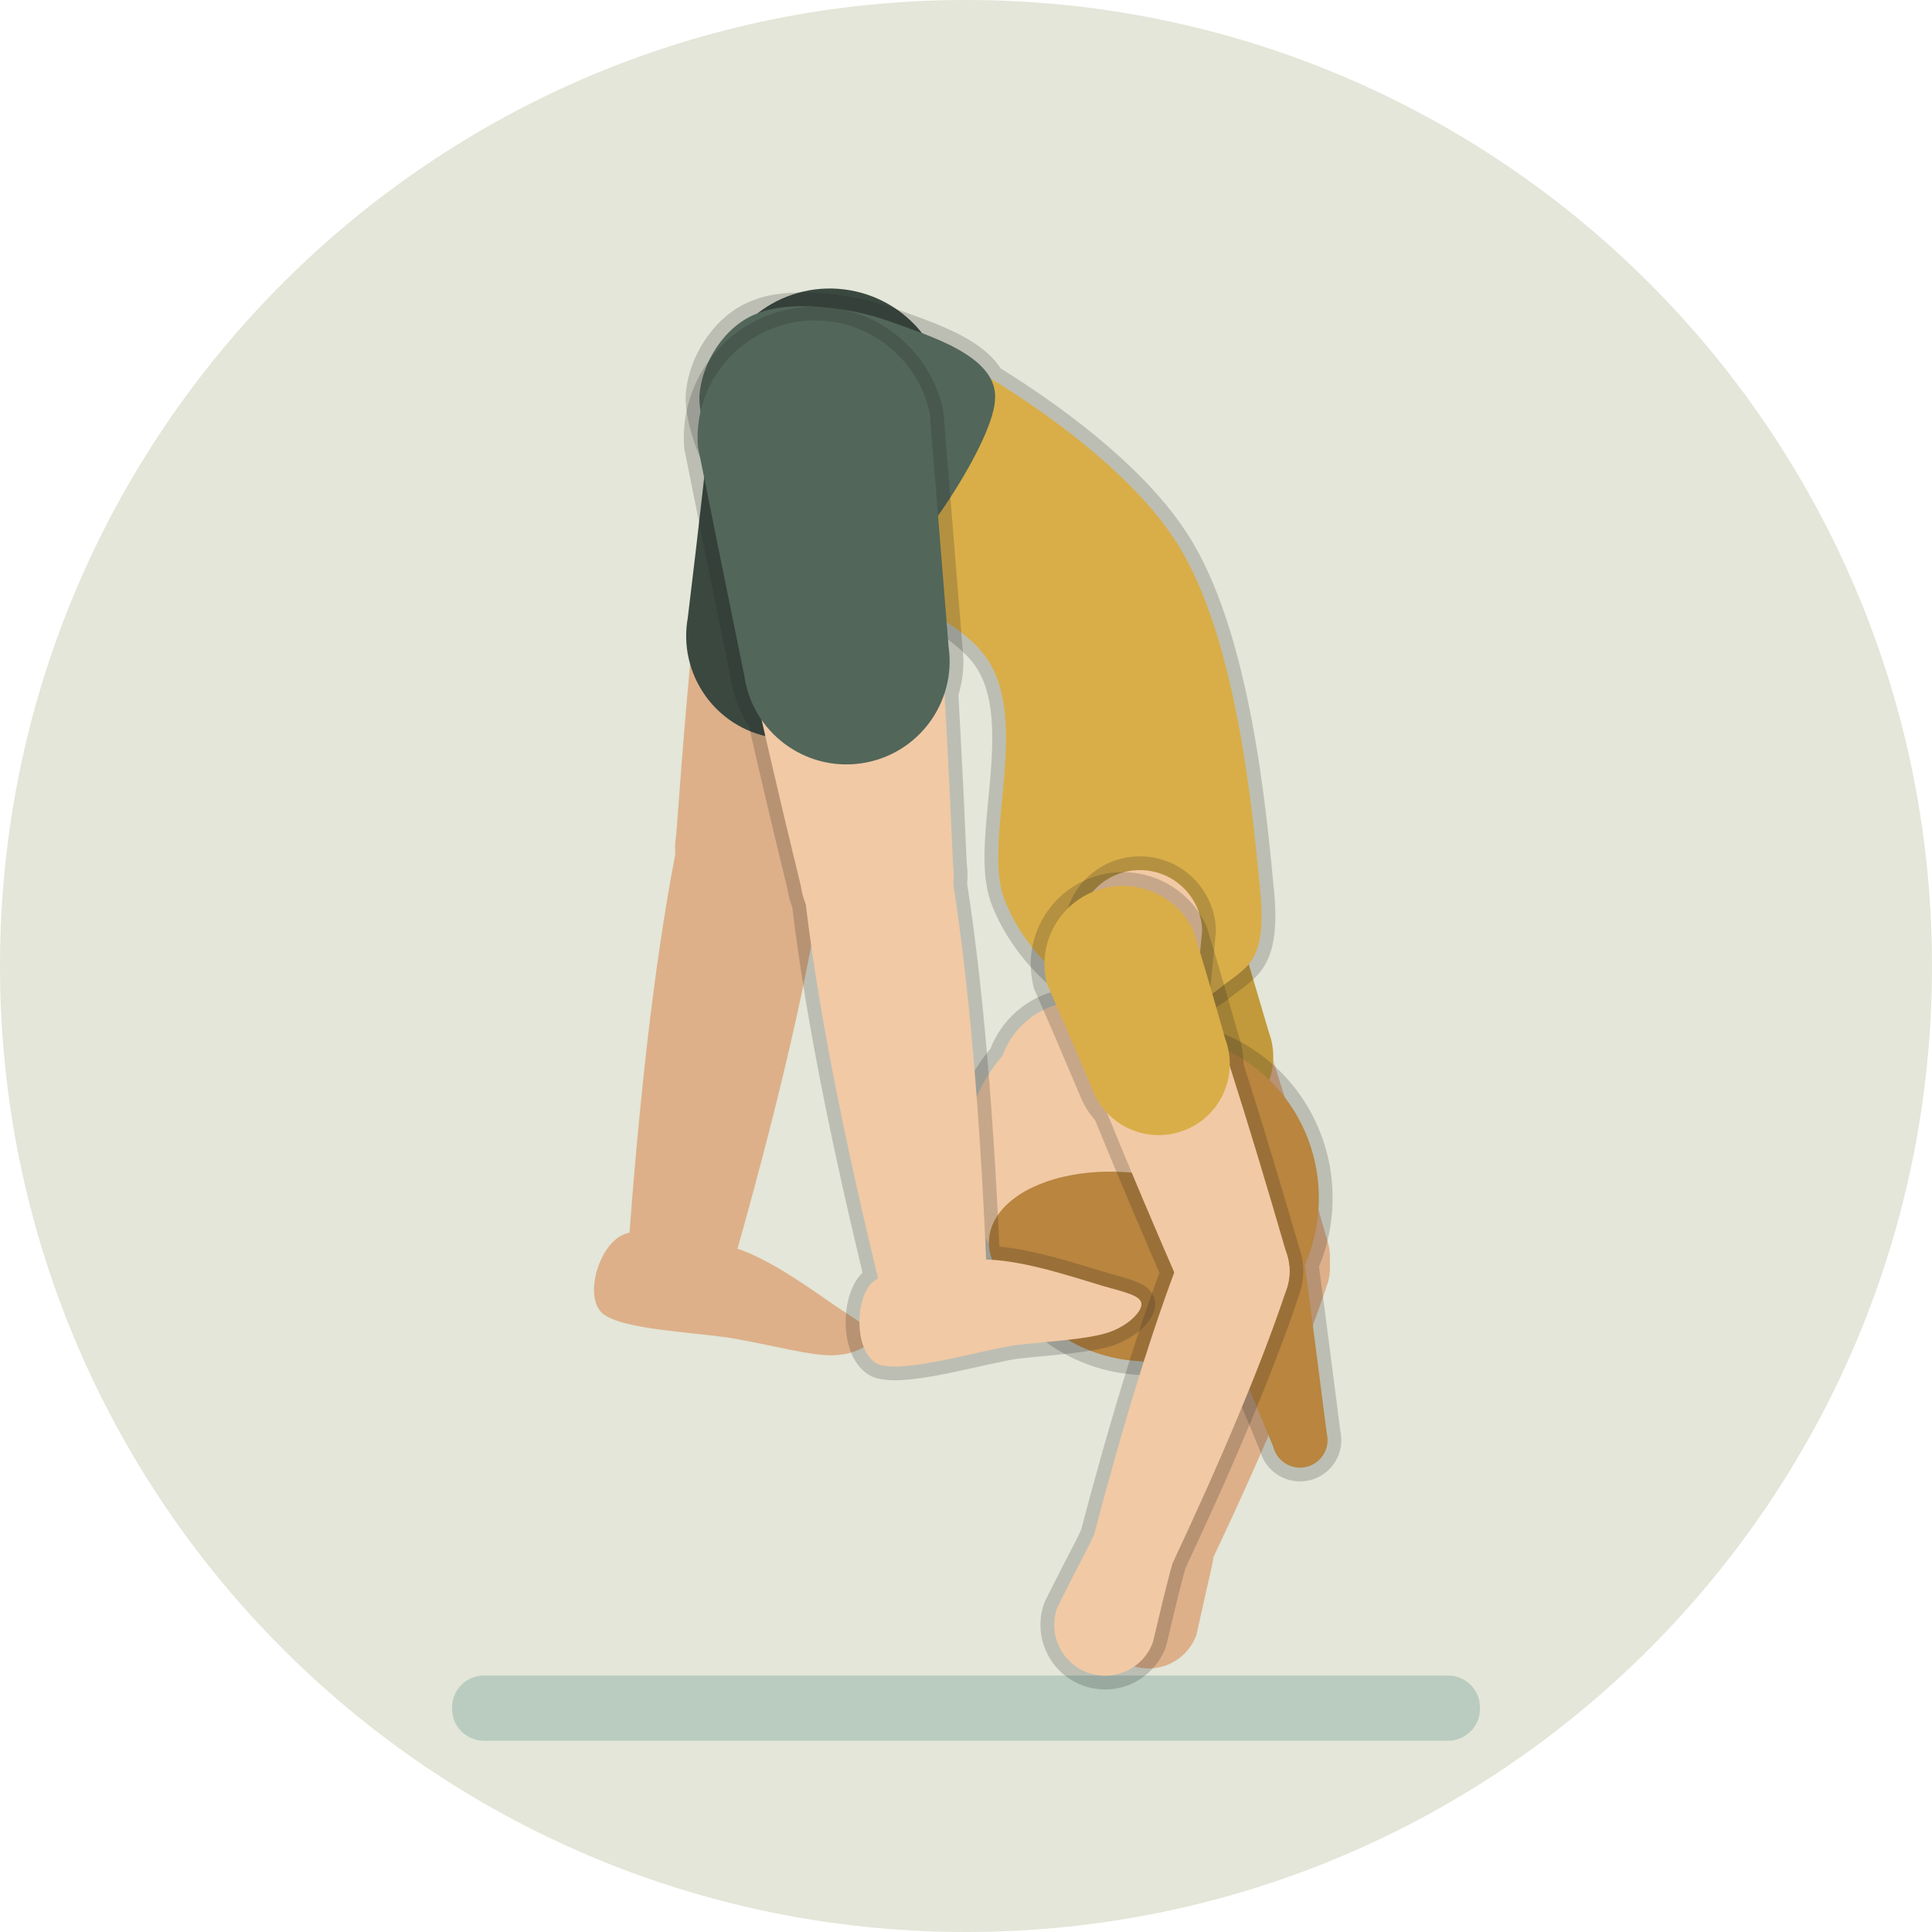
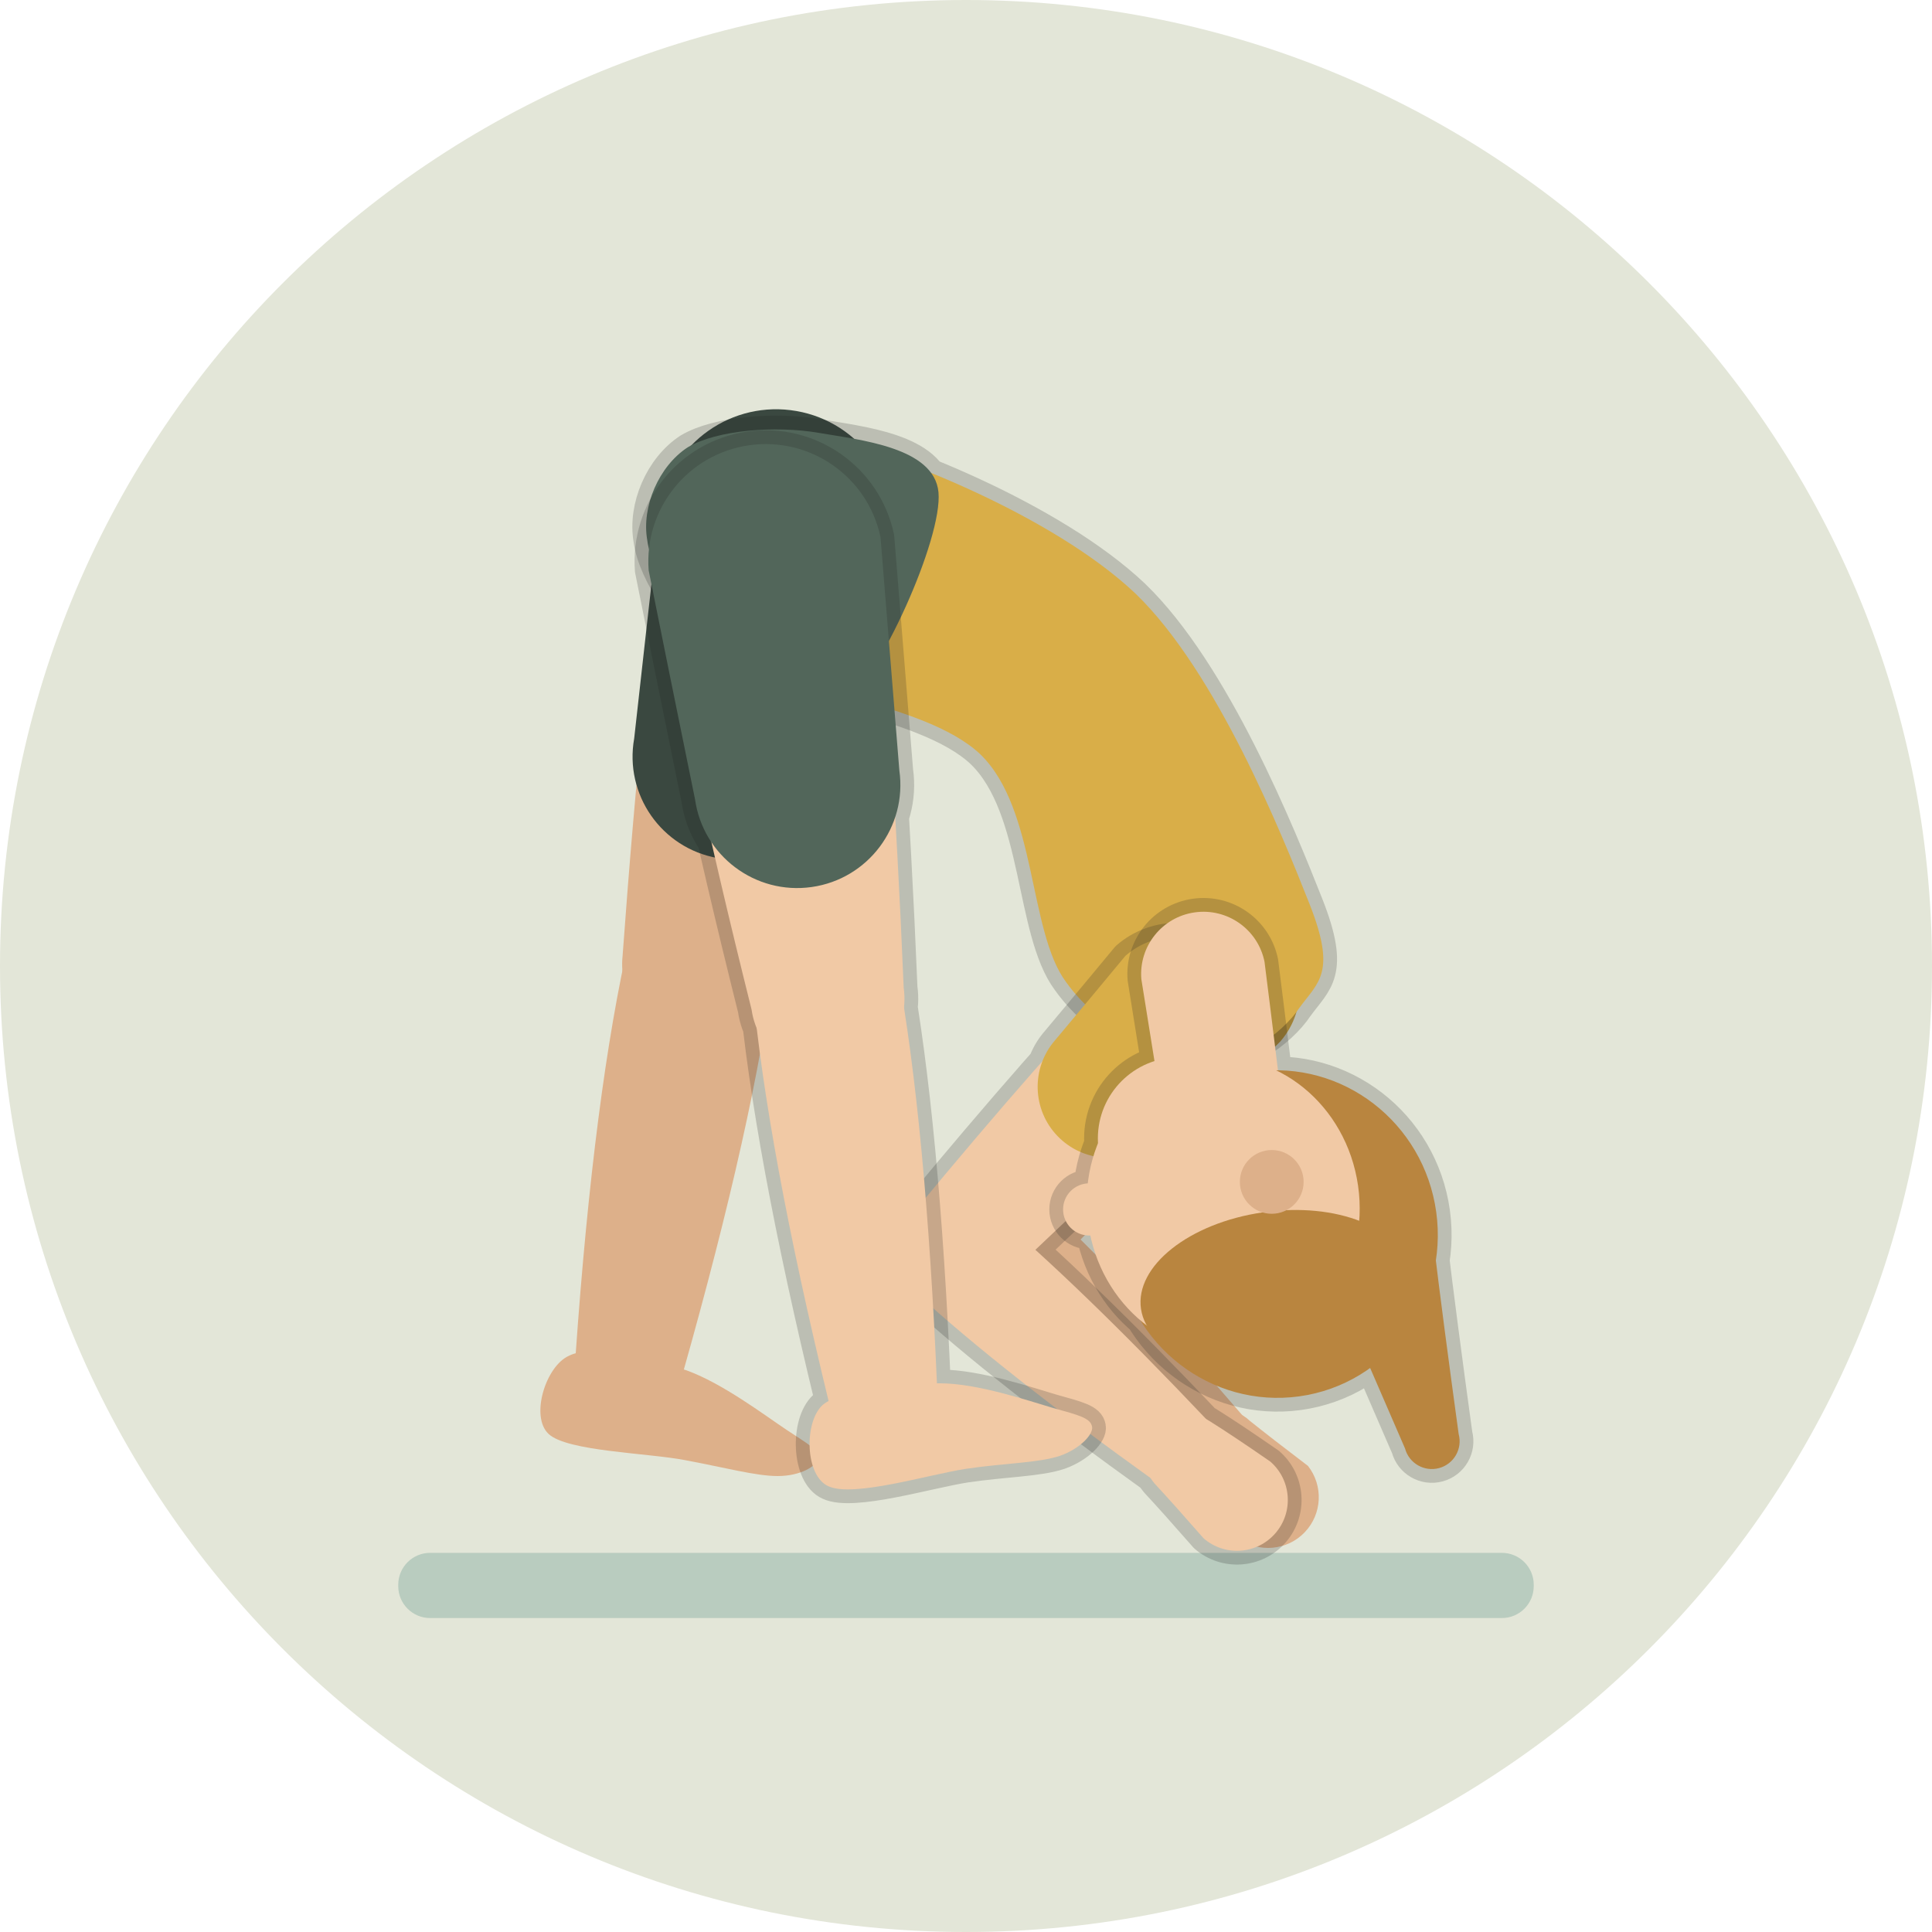
<svg xmlns="http://www.w3.org/2000/svg" viewBox="0 0 200 200" width="400" height="400" role="img" aria-label="Figure facing forward in a wide stance, folded forward with hands on the floor between the feet.">
  <circle cx="100" cy="100" r="100" fill="#E3E6D8" />
  <clipPath id="c1mohr8h">
    <circle cx="100" cy="100" r="100" />
  </clipPath>
  <g clip-path="url(#c1mohr8h)">
-     <g transform="translate(100.0 174.2) scale(1.500)">
-       <rect x="-35.468" y="-0.5" width="70.936" height="4.5" rx="2.2" fill="#B9CCBF" />
+     <g transform="translate(100.0 161.5) scale(1.500)">
+       <rect x="-39.182" y="-0.5" width="78.363" height="4.5" rx="2.2" fill="#B9CCBF" />
      <g>
-         <path d="M9.2 -49.0Q12.1 -40.7 17.9 -27.7A3.8 3.8 0 0 0 25.0 -30.3Q21.1 -44.0 18.0 -52.2A4.7 4.7 0 0 0 9.2 -49.0Z" fill="#DDB08A" />
-         <path d="M8.5 -48.7Q9.7 -46.0 11.7 -41.5A4.9 4.9 0 0 0 20.9 -44.9Q19.5 -49.6 18.7 -52.4A5.4 5.4 0 0 0 8.5 -48.7Z" fill="#C29A3C" />
-         <path d="M17.9 -30.3Q15.0 -22.8 11.7 -10.2A2.8 2.8 0 0 0 16.9 -8.3Q22.5 -20.1 25.0 -27.7A3.8 3.8 0 0 0 17.9 -30.3Z" fill="#DDB08A" />
-         <path d="M11.6 -10.2Q10.7 -8.5 9.3 -5.7A3.5 3.5 0 0 0 15.9 -3.3Q16.6 -6.4 17.0 -8.2A2.9 2.9 0 0 0 11.6 -10.2Z" fill="#DDB08A" />
+         <path d="M14.1 -42.4Q8.3 -35.9 -0.4 -24.5A3.8 3.8 0 0 0 5.3 -19.5Q15.4 -29.6 21.1 -36.2A4.7 4.7 0 0 0 14.1 -42.4Z" fill="#DDB08A" />
+         <path d="M13.5 -42.9Q11.7 -40.5 8.8 -36.7A4.9 4.9 0 0 0 16.1 -30.2Q19.6 -33.7 21.7 -35.8A5.4 5.4 0 0 0 13.5 -42.9Z" fill="#C29A3C" />
+         <path d="M-0.2 -19.3Q5.4 -13.6 15.7 -5.4A2.8 2.8 0 0 0 19.5 -9.5Q11.0 -19.4 5.1 -24.8A3.8 3.8 0 0 0 -0.2 -19.3Z" fill="#DDB08A" />
+         <path d="M15.6 -5.4Q16.8 -3.9 18.8 -1.5A3.5 3.5 0 0 0 23.6 -6.5Q21.1 -8.4 19.6 -9.6A2.9 2.9 0 0 0 15.6 -5.4Z" fill="#DDB08A" />
      </g>
      <g>
-         <path d="M-19.8 -58.5Q-22.1 -47.3 -23.4 -28.6A3.5 3.5 0 0 0 -16.5 -27.4Q-11.3 -45.4 -9.7 -56.7A5.1 5.1 0 0 0 -19.8 -58.5Z" fill="#DDB08A" />
-         <path d="M-16.8 -89.4Q-18.6 -77.8 -20.0 -58.5A5.3 5.3 0 0 0 -9.5 -56.7Q-4.3 -75.2 -2.0 -86.8A7.5 7.5 0 0 0 -16.8 -89.4Z" fill="#DDB08A" />
-         <path d="M-17.4 -89.5Q-18.0 -83.4 -19.2 -73.5A7.1 7.1 0 0 0 -5.2 -71.0Q-2.8 -80.7 -1.4 -86.7A8.1 8.1 0 0 0 -17.4 -89.5Z" fill="#3A4840" />
-         <path d="M-20.0 -24.4A3.6 3.6 0.0 1 0 -20.0 -31.6A3.6 3.6 0.0 1 0 -20.0 -24.4Z" fill="#DDB08A" />
-         <path d="M-23.7 -30.9C-25.3 -30.2 -26.4 -26.7 -25.1 -25.5C-23.7 -24.3 -18.3 -24.2 -15.7 -23.7C-13.0 -23.2 -10.8 -22.6 -9.3 -22.6C-7.7 -22.6 -6.6 -23.3 -6.5 -23.8C-6.4 -24.4 -7.2 -24.8 -8.7 -25.8C-10.2 -26.8 -13.1 -29.0 -15.6 -29.9C-18.1 -30.7 -22.1 -31.7 -23.7 -30.9Z" fill="#DDB08A" />
+         <path d="M-23.5 -41.7Q-25.9 -30.5 -27.1 -11.8A3.5 3.5 0 0 0 -20.2 -10.6Q-15.0 -28.6 -13.4 -39.9A5.1 5.1 0 0 0 -23.5 -41.7Z" fill="#DDB08A" />
+         <path d="M-20.5 -72.6Q-22.3 -61.0 -23.7 -41.7A5.3 5.3 0 0 0 -13.3 -39.8Q-8.0 -58.4 -5.7 -70.0A7.5 7.5 0 0 0 -20.5 -72.6Z" fill="#DDB08A" />
+         <path d="M-21.1 -72.7Q-21.8 -66.6 -22.9 -56.7A7.1 7.1 0 0 0 -8.9 -54.2Q-6.6 -63.9 -5.1 -69.9A8.1 8.1 0 0 0 -21.1 -72.7Z" fill="#3A4840" />
+         <path d="M-23.7 -7.6A3.6 3.6 0.0 1 0 -23.7 -14.8A3.6 3.6 0.0 1 0 -23.7 -7.6Z" fill="#DDB08A" />
+         <path d="M-27.4 -14.1C-29.0 -13.4 -30.1 -9.9 -28.8 -8.7C-27.5 -7.5 -22.0 -7.4 -19.4 -6.9C-16.7 -6.4 -14.5 -5.8 -13.0 -5.8C-11.4 -5.8 -10.3 -6.5 -10.2 -7.0C-10.1 -7.6 -10.9 -8.0 -12.4 -9.0C-13.9 -10.0 -16.8 -12.2 -19.3 -13.1C-21.8 -13.9 -25.9 -14.9 -27.4 -14.1Z" fill="#DDB08A" />
      </g>
      <g>
-         <path d="M-5.5 -93.8C-0.6 -91.8 10.1 -85.5 14.4 -78.9C18.7 -72.4 19.8 -59.9 20.3 -54.7C20.8 -49.6 19.3 -49.4 17.6 -48.0C15.9 -46.6 12.6 -45.4 10.1 -46.4C7.6 -47.5 4.1 -50.2 2.6 -54.2C1.2 -58.2 4.4 -66.2 1.5 -70.6C-1.3 -74.9 -11.7 -77.1 -14.5 -80.5C-17.3 -83.9 -16.8 -88.7 -15.3 -90.9C-13.8 -93.1 -10.5 -95.8 -5.5 -93.8ZM-5.4 -94.0C-2.7 -93.0 2.3 -91.6 2.0 -88.5C1.8 -85.3 -4.2 -76.5 -7.0 -75.1C-9.8 -73.8 -12.8 -78.0 -14.7 -80.2C-16.6 -82.5 -18.4 -86.3 -18.4 -88.7C-18.3 -91.1 -16.6 -93.7 -14.4 -94.5C-12.3 -95.4 -8.2 -95.0 -5.4 -94.0Z" fill="#1E1F1D" stroke="#1E1F1D" stroke-width="1.9" stroke-linejoin="round" opacity="0.2" />
-         <path d="M-5.5 -93.8C-0.6 -91.8 10.1 -85.5 14.4 -78.9C18.7 -72.4 19.8 -59.9 20.3 -54.7C20.8 -49.6 19.3 -49.4 17.6 -48.0C15.9 -46.6 12.6 -45.4 10.1 -46.4C7.6 -47.5 4.1 -50.2 2.6 -54.2C1.2 -58.2 4.4 -66.2 1.5 -70.6C-1.3 -74.9 -11.7 -77.1 -14.5 -80.5C-17.3 -83.9 -16.8 -88.7 -15.3 -90.9C-13.8 -93.1 -10.5 -95.8 -5.5 -93.8Z" fill="#D9AE48" />
-         <path d="M-5.4 -94.0C-2.7 -93.0 2.3 -91.6 2.0 -88.5C1.8 -85.3 -4.2 -76.5 -7.0 -75.1C-9.8 -73.8 -12.8 -78.0 -14.7 -80.2C-16.6 -82.5 -18.4 -86.3 -18.4 -88.7C-18.3 -91.1 -16.6 -93.7 -14.4 -94.5C-12.3 -95.4 -8.2 -95.0 -5.4 -94.0Z" fill="#52665A" />
+         <path d="M-10.3 -77.6C-5.1 -76.5 6.0 -72.1 11.7 -66.7C17.3 -61.3 21.8 -50.1 23.7 -45.3C25.6 -40.5 24.3 -39.9 23.0 -38.1C21.8 -36.3 18.9 -34.2 16.2 -34.5C13.5 -34.8 9.4 -36.4 6.9 -39.9C4.3 -43.4 4.9 -51.8 1.0 -55.6C-3.0 -59.4 -13.4 -60.0 -16.8 -62.9C-20.2 -65.8 -20.5 -70.6 -19.4 -73.0C-18.3 -75.5 -15.5 -78.7 -10.3 -77.6ZM-10.2 -77.8C-7.3 -77.3 -2.2 -76.8 -1.9 -73.7C-1.6 -70.5 -6.0 -60.8 -8.5 -59.0C-11.0 -57.1 -14.7 -60.7 -17.0 -62.6C-19.2 -64.5 -21.7 -68.0 -22.0 -70.4C-22.4 -72.7 -21.2 -75.5 -19.2 -76.8C-17.2 -78.0 -13.1 -78.3 -10.2 -77.8Z" fill="#1E1F1D" stroke="#1E1F1D" stroke-width="1.9" stroke-linejoin="round" opacity="0.2" />
+         <path d="M-10.3 -77.6C-5.1 -76.5 6.0 -72.1 11.7 -66.7C17.3 -61.3 21.8 -50.1 23.7 -45.3C25.6 -40.5 24.3 -39.9 23.0 -38.1C21.8 -36.3 18.9 -34.2 16.2 -34.5C13.5 -34.8 9.4 -36.4 6.9 -39.9C4.3 -43.4 4.9 -51.8 1.0 -55.6C-3.0 -59.4 -13.4 -60.0 -16.8 -62.9C-20.2 -65.8 -20.5 -70.6 -19.4 -73.0C-18.3 -75.5 -15.5 -78.7 -10.3 -77.6Z" fill="#D9AE48" />
+         <path d="M-10.2 -77.8C-7.3 -77.3 -2.2 -76.8 -1.9 -73.7C-1.6 -70.5 -6.0 -60.8 -8.5 -59.0C-11.0 -57.1 -14.7 -60.7 -17.0 -62.6C-19.2 -64.5 -21.7 -68.0 -22.0 -70.4C-22.4 -72.7 -21.2 -75.5 -19.2 -76.8C-17.2 -78.0 -13.1 -78.3 -10.2 -77.8Z" fill="#52665A" />
      </g>
      <g>
-         <path d="M7.8 -52.7Q7.3 -46.4 6.6 -36.2A4.0 4.0 0 0 0 14.6 -35.5Q15.7 -45.7 16.3 -51.9A4.3 4.3 0 0 0 7.8 -52.7ZM15.9 -29.1Q17.9 -24.3 21.2 -16.3A1.9 1.9 0 0 0 24.9 -17.2Q23.8 -25.8 23.1 -31.0A3.7 3.7 0 0 0 15.9 -29.1ZM13.9 -44.7A11.1 11.3 185.0 1 0 11.9 -22.2A11.1 11.3 185.0 1 0 13.9 -44.7ZM10.6 -46.4A9.4 10.2 185.0 1 0 8.8 -26.1A9.4 10.2 185.0 1 0 10.6 -46.4ZM7.8 -35.8A5.6 5.6 0.0 1 0 7.8 -47.0A5.6 5.6 0.0 1 0 7.8 -35.8ZM0.7 -36.2A1.8 1.8 0.0 1 0 0.7 -39.8A1.8 1.8 0.0 1 0 0.7 -36.2ZM12.3 -35.1A9.3 5.4 185.0 1 0 11.4 -24.4A9.3 5.4 185.0 1 0 12.3 -35.1ZM13.3 -34.8A2.2 2.2 0.0 1 0 13.3 -39.2A2.2 2.2 0.0 1 0 13.3 -34.8Z" fill="#1E1F1D" stroke="#1E1F1D" stroke-width="1.9" stroke-linejoin="round" opacity="0.2" />
-         <path d="M7.8 -52.7Q7.3 -46.4 6.6 -36.2A4.0 4.0 0 0 0 14.6 -35.5Q15.7 -45.7 16.3 -51.9A4.3 4.3 0 0 0 7.8 -52.7Z" fill="#F1C9A5" />
-         <path d="M15.9 -29.1Q17.9 -24.3 21.2 -16.3A1.9 1.9 0 0 0 24.9 -17.2Q23.8 -25.8 23.1 -31.0A3.7 3.7 0 0 0 15.9 -29.1Z" fill="#B9853F" />
-         <path d="M13.9 -44.7A11.1 11.3 185.0 1 0 11.9 -22.2A11.1 11.3 185.0 1 0 13.9 -44.7Z" fill="#B9853F" />
-         <path d="M10.6 -46.4A9.4 10.2 185.0 1 0 8.8 -26.1A9.4 10.2 185.0 1 0 10.6 -46.4Z" fill="#F1C9A5" />
-         <path d="M7.8 -35.8A5.6 5.6 0.0 1 0 7.8 -47.0A5.6 5.6 0.0 1 0 7.8 -35.8Z" fill="#F1C9A5" />
-         <path d="M0.7 -36.2A1.8 1.8 0.0 1 0 0.7 -39.8A1.8 1.8 0.0 1 0 0.7 -36.2Z" fill="#F1C9A5" />
-         <path d="M12.3 -35.1A9.3 5.4 185.0 1 0 11.4 -24.4A9.3 5.4 185.0 1 0 12.3 -35.1Z" fill="#B9853F" />
-         <path d="M13.3 -34.8A2.2 2.2 0.0 1 0 13.3 -39.2A2.2 2.2 0.0 1 0 13.3 -34.8Z" fill="#DDB08A" />
+         <path d="M11.5 -41.2Q5.4 -34.9 -3.7 -23.9A3.8 3.8 0 0 0 1.9 -18.7Q12.3 -28.4 18.3 -34.8A4.7 4.7 0 0 0 11.5 -41.2ZM11.0 -41.7Q9.1 -39.4 6.0 -35.7A4.9 4.9 0 0 0 13.1 -29.0Q16.6 -32.3 18.8 -34.3A5.4 5.4 0 0 0 11.0 -41.7ZM-3.4 -18.4Q2.5 -13.0 13.1 -5.4A2.8 2.8 0 0 0 16.7 -9.6Q7.7 -19.1 1.6 -24.2A3.8 3.8 0 0 0 -3.4 -18.4ZM13.0 -5.3Q14.3 -3.9 16.4 -1.5A3.5 3.5 0 0 0 21.0 -6.8Q18.4 -8.6 16.8 -9.6A2.9 2.9 0 0 0 13.0 -5.3Z" fill="#1E1F1D" stroke="#1E1F1D" stroke-width="1.9" stroke-linejoin="round" opacity="0.2" />
+         <path d="M11.5 -41.2Q5.4 -34.9 -3.7 -23.9A3.8 3.8 0 0 0 1.9 -18.7Q12.3 -28.4 18.3 -34.8A4.7 4.7 0 0 0 11.5 -41.2Z" fill="#F1C9A5" />
+         <path d="M11.0 -41.7Q9.1 -39.4 6.0 -35.7A4.9 4.9 0 0 0 13.1 -29.0Q16.6 -32.3 18.8 -34.3A5.4 5.4 0 0 0 11.0 -41.7Z" fill="#D9AE48" />
+         <path d="M-3.4 -18.4Q2.5 -13.0 13.1 -5.4A2.8 2.8 0 0 0 16.7 -9.6Q7.7 -19.1 1.6 -24.2A3.8 3.8 0 0 0 -3.4 -18.4Z" fill="#F1C9A5" />
+         <path d="M13.0 -5.3Q14.3 -3.9 16.4 -1.5A3.5 3.5 0 0 0 21.0 -6.8Q18.4 -8.6 16.8 -9.6A2.9 2.9 0 0 0 13.0 -5.3Z" fill="#F1C9A5" />
      </g>
      <g>
-         <path d="M-11.2 -55.0Q-10.0 -43.7 -5.5 -25.6A3.5 3.5 0 0 0 1.5 -26.5Q0.8 -45.2 -1.1 -56.5A5.1 5.1 0 0 0 -11.2 -55.0ZM-17.9 -85.4Q-16.0 -73.8 -11.4 -55.0A5.3 5.3 0 0 0 -0.9 -56.5Q-1.7 -75.8 -3.1 -87.5A7.5 7.5 0 0 0 -17.9 -85.4ZM-18.5 -85.3Q-17.3 -79.3 -15.3 -69.5A7.1 7.1 0 0 0 -1.2 -71.5Q-2.0 -81.5 -2.5 -87.6A8.1 8.1 0 0 0 -18.5 -85.3ZM-2.0 -22.4A3.6 3.6 0.0 1 0 -2.0 -29.6A3.6 3.6 0.0 1 0 -2.0 -22.4ZM-6.5 -27.6C-7.7 -26.4 -7.7 -22.8 -6.1 -22.0C-4.4 -21.3 0.8 -22.9 3.4 -23.3C6.1 -23.6 8.4 -23.7 9.9 -24.2C11.3 -24.7 12.2 -25.7 12.1 -26.2C12.0 -26.7 11.2 -26.9 9.4 -27.4C7.7 -27.9 4.2 -29.1 1.6 -29.2C-1.1 -29.2 -5.2 -28.8 -6.5 -27.6Z" fill="#1E1F1D" stroke="#1E1F1D" stroke-width="1.9" stroke-linejoin="round" opacity="0.2" />
-         <path d="M-11.2 -55.0Q-10.0 -43.7 -5.5 -25.6A3.5 3.5 0 0 0 1.5 -26.5Q0.8 -45.2 -1.1 -56.5A5.1 5.1 0 0 0 -11.2 -55.0Z" fill="#F1C9A5" />
-         <path d="M-17.9 -85.4Q-16.0 -73.8 -11.4 -55.0A5.3 5.3 0 0 0 -0.9 -56.5Q-1.7 -75.8 -3.1 -87.5A7.5 7.5 0 0 0 -17.9 -85.4Z" fill="#F1C9A5" />
-         <path d="M-18.5 -85.3Q-17.3 -79.3 -15.3 -69.5A7.1 7.1 0 0 0 -1.2 -71.5Q-2.0 -81.5 -2.5 -87.6A8.1 8.1 0 0 0 -18.5 -85.3Z" fill="#52665A" />
-         <path d="M-2.0 -22.4A3.6 3.6 0.0 1 0 -2.0 -29.6A3.6 3.6 0.0 1 0 -2.0 -22.4Z" fill="#F1C9A5" />
-         <path d="M-6.5 -27.6C-7.7 -26.4 -7.7 -22.8 -6.1 -22.0C-4.4 -21.3 0.8 -22.9 3.4 -23.3C6.1 -23.6 8.4 -23.7 9.9 -24.2C11.3 -24.7 12.2 -25.7 12.1 -26.2C12.0 -26.7 11.2 -26.9 9.4 -27.4C7.7 -27.9 4.2 -29.1 1.6 -29.2C-1.1 -29.2 -5.2 -28.8 -6.5 -27.6Z" fill="#F1C9A5" />
+         <path d="M12.1 -40.1Q13.1 -33.9 14.7 -23.8A4.0 4.0 0 0 0 22.6 -24.9Q21.4 -35.0 20.6 -41.3A4.3 4.3 0 0 0 12.1 -40.1ZM25.1 -19.7Q27.1 -15.1 30.3 -7.7A1.9 1.9 0 0 0 34.0 -8.7Q32.9 -16.7 32.3 -21.7A3.7 3.7 0 0 0 25.1 -19.7ZM19.9 -33.7A11.1 11.3 172.0 1 0 23.0 -11.3A11.1 11.3 172.0 1 0 19.9 -33.7ZM16.3 -34.6A9.4 10.2 172.0 1 0 19.2 -14.4A9.4 10.2 172.0 1 0 16.3 -34.6ZM14.7 -23.5A5.6 5.6 0.0 1 0 14.7 -34.7A5.6 5.6 0.0 1 0 14.7 -23.5ZM8.5 -22.4A1.8 1.8 0.0 1 0 8.5 -26.0A1.8 1.8 0.0 1 0 8.5 -22.4ZM20.5 -24.0A9.3 5.4 172.0 1 0 22.1 -13.3A9.3 5.4 172.0 1 0 20.5 -24.0ZM21.1 -23.9A2.2 2.2 0.0 1 0 21.1 -28.3A2.2 2.2 0.0 1 0 21.1 -23.9Z" fill="#1E1F1D" stroke="#1E1F1D" stroke-width="1.9" stroke-linejoin="round" opacity="0.2" />
+         <path d="M12.1 -40.1Q13.1 -33.9 14.7 -23.8A4.0 4.0 0 0 0 22.6 -24.9Q21.4 -35.0 20.6 -41.3A4.3 4.3 0 0 0 12.1 -40.1Z" fill="#F1C9A5" />
+         <path d="M25.1 -19.7Q27.1 -15.1 30.3 -7.7A1.9 1.9 0 0 0 34.0 -8.7Q32.9 -16.7 32.3 -21.7A3.7 3.7 0 0 0 25.1 -19.7Z" fill="#B9853F" />
+         <path d="M19.9 -33.7A11.1 11.3 172.0 1 0 23.0 -11.3A11.1 11.3 172.0 1 0 19.9 -33.7Z" fill="#B9853F" />
+         <path d="M16.3 -34.6A9.4 10.2 172.0 1 0 19.2 -14.4A9.4 10.2 172.0 1 0 16.3 -34.6Z" fill="#F1C9A5" />
+         <path d="M14.7 -23.5A5.6 5.6 0.0 1 0 14.7 -34.7A5.6 5.6 0.0 1 0 14.7 -23.5Z" fill="#F1C9A5" />
+         <path d="M8.5 -22.4A1.8 1.8 0.0 1 0 8.5 -26.0A1.8 1.8 0.0 1 0 8.5 -22.4Z" fill="#F1C9A5" />
+         <path d="M20.5 -24.0A9.3 5.4 172.0 1 0 22.1 -13.3A9.3 5.4 172.0 1 0 20.5 -24.0Z" fill="#B9853F" />
+         <path d="M21.1 -23.9A2.2 2.2 0.0 1 0 21.1 -28.3A2.2 2.2 0.0 1 0 21.1 -23.9Z" fill="#DDB08A" />
      </g>
      <g>
-         <path d="M6.2 -48.4Q9.2 -40.2 14.9 -27.1A3.8 3.8 0 0 0 22.1 -29.7Q18.1 -43.5 15.1 -51.7A4.7 4.7 0 0 0 6.2 -48.4ZM5.6 -48.2Q6.8 -45.5 8.7 -41.0A4.9 4.9 0 0 0 17.9 -44.4Q16.6 -49.0 15.7 -51.9A5.4 5.4 0 0 0 5.6 -48.2ZM14.9 -29.7Q12.0 -22.3 8.7 -9.7A2.8 2.8 0 0 0 14.0 -7.7Q19.6 -19.6 22.1 -27.1A3.8 3.8 0 0 0 14.9 -29.7ZM8.6 -9.7Q7.7 -8.0 6.3 -5.2A3.5 3.5 0 0 0 12.9 -2.8Q13.6 -5.8 14.1 -7.7A2.9 2.9 0 0 0 8.6 -9.7Z" fill="#1E1F1D" stroke="#1E1F1D" stroke-width="1.9" stroke-linejoin="round" opacity="0.2" />
-         <path d="M6.2 -48.4Q9.2 -40.2 14.9 -27.1A3.8 3.8 0 0 0 22.1 -29.7Q18.1 -43.5 15.1 -51.7A4.7 4.7 0 0 0 6.2 -48.4Z" fill="#F1C9A5" />
-         <path d="M5.6 -48.2Q6.8 -45.5 8.7 -41.0A4.9 4.9 0 0 0 17.9 -44.4Q16.6 -49.0 15.7 -51.9A5.4 5.4 0 0 0 5.6 -48.2Z" fill="#D9AE48" />
-         <path d="M14.9 -29.7Q12.0 -22.3 8.7 -9.7A2.8 2.8 0 0 0 14.0 -7.7Q19.6 -19.6 22.1 -27.1A3.8 3.8 0 0 0 14.9 -29.7Z" fill="#F1C9A5" />
-         <path d="M8.6 -9.7Q7.7 -8.0 6.3 -5.2A3.5 3.5 0 0 0 12.9 -2.8Q13.6 -5.8 14.1 -7.7A2.9 2.9 0 0 0 8.6 -9.7Z" fill="#F1C9A5" />
+         <path d="M-14.6 -38.1Q-13.4 -26.7 -8.9 -8.6A3.5 3.5 0 0 0 -1.9 -9.6Q-2.6 -28.2 -4.5 -39.5A5.1 5.1 0 0 0 -14.6 -38.1ZM-21.3 -68.4Q-19.5 -56.8 -14.8 -38.0A5.3 5.3 0 0 0 -4.3 -39.5Q-5.1 -58.8 -6.5 -70.5A7.5 7.5 0 0 0 -21.3 -68.4ZM-21.9 -68.3Q-20.7 -62.3 -18.7 -52.5A7.1 7.1 0 0 0 -4.6 -54.5Q-5.4 -64.5 -5.9 -70.6A8.1 8.1 0 0 0 -21.9 -68.3ZM-5.4 -5.5A3.6 3.6 0.0 1 0 -5.4 -12.7A3.6 3.6 0.0 1 0 -5.4 -5.5ZM-9.9 -10.7C-11.2 -9.5 -11.1 -5.8 -9.5 -5.1C-7.8 -4.3 -2.6 -5.9 0.0 -6.3C2.7 -6.7 5.0 -6.7 6.5 -7.2C7.9 -7.7 8.8 -8.7 8.7 -9.2C8.6 -9.8 7.8 -10.0 6.0 -10.5C4.3 -11.0 0.8 -12.2 -1.8 -12.2C-4.5 -12.2 -8.6 -11.8 -9.9 -10.7Z" fill="#1E1F1D" stroke="#1E1F1D" stroke-width="1.9" stroke-linejoin="round" opacity="0.2" />
+         <path d="M-14.6 -38.1Q-13.4 -26.7 -8.9 -8.6A3.5 3.5 0 0 0 -1.9 -9.6Q-2.6 -28.2 -4.5 -39.5A5.1 5.1 0 0 0 -14.6 -38.1Z" fill="#F1C9A5" />
+         <path d="M-21.3 -68.4Q-19.5 -56.8 -14.8 -38.0A5.3 5.3 0 0 0 -4.3 -39.5Q-5.1 -58.8 -6.5 -70.5A7.5 7.5 0 0 0 -21.3 -68.4Z" fill="#F1C9A5" />
+         <path d="M-21.9 -68.3Q-20.7 -62.3 -18.7 -52.5A7.1 7.1 0 0 0 -4.6 -54.5Q-5.4 -64.5 -5.9 -70.6A8.1 8.1 0 0 0 -21.9 -68.3Z" fill="#52665A" />
+         <path d="M-5.4 -5.5A3.6 3.6 0.0 1 0 -5.4 -12.7A3.6 3.6 0.0 1 0 -5.4 -5.5Z" fill="#F1C9A5" />
+         <path d="M-9.9 -10.7C-11.2 -9.5 -11.1 -5.8 -9.5 -5.1C-7.8 -4.3 -2.6 -5.9 0.0 -6.3C2.7 -6.7 5.0 -6.7 6.5 -7.2C7.9 -7.7 8.8 -8.7 8.7 -9.2C8.6 -9.8 7.8 -10.0 6.0 -10.5C4.3 -11.0 0.8 -12.2 -1.8 -12.2C-4.5 -12.2 -8.6 -11.8 -9.9 -10.7Z" fill="#F1C9A5" />
      </g>
    </g>
  </g>
</svg>
